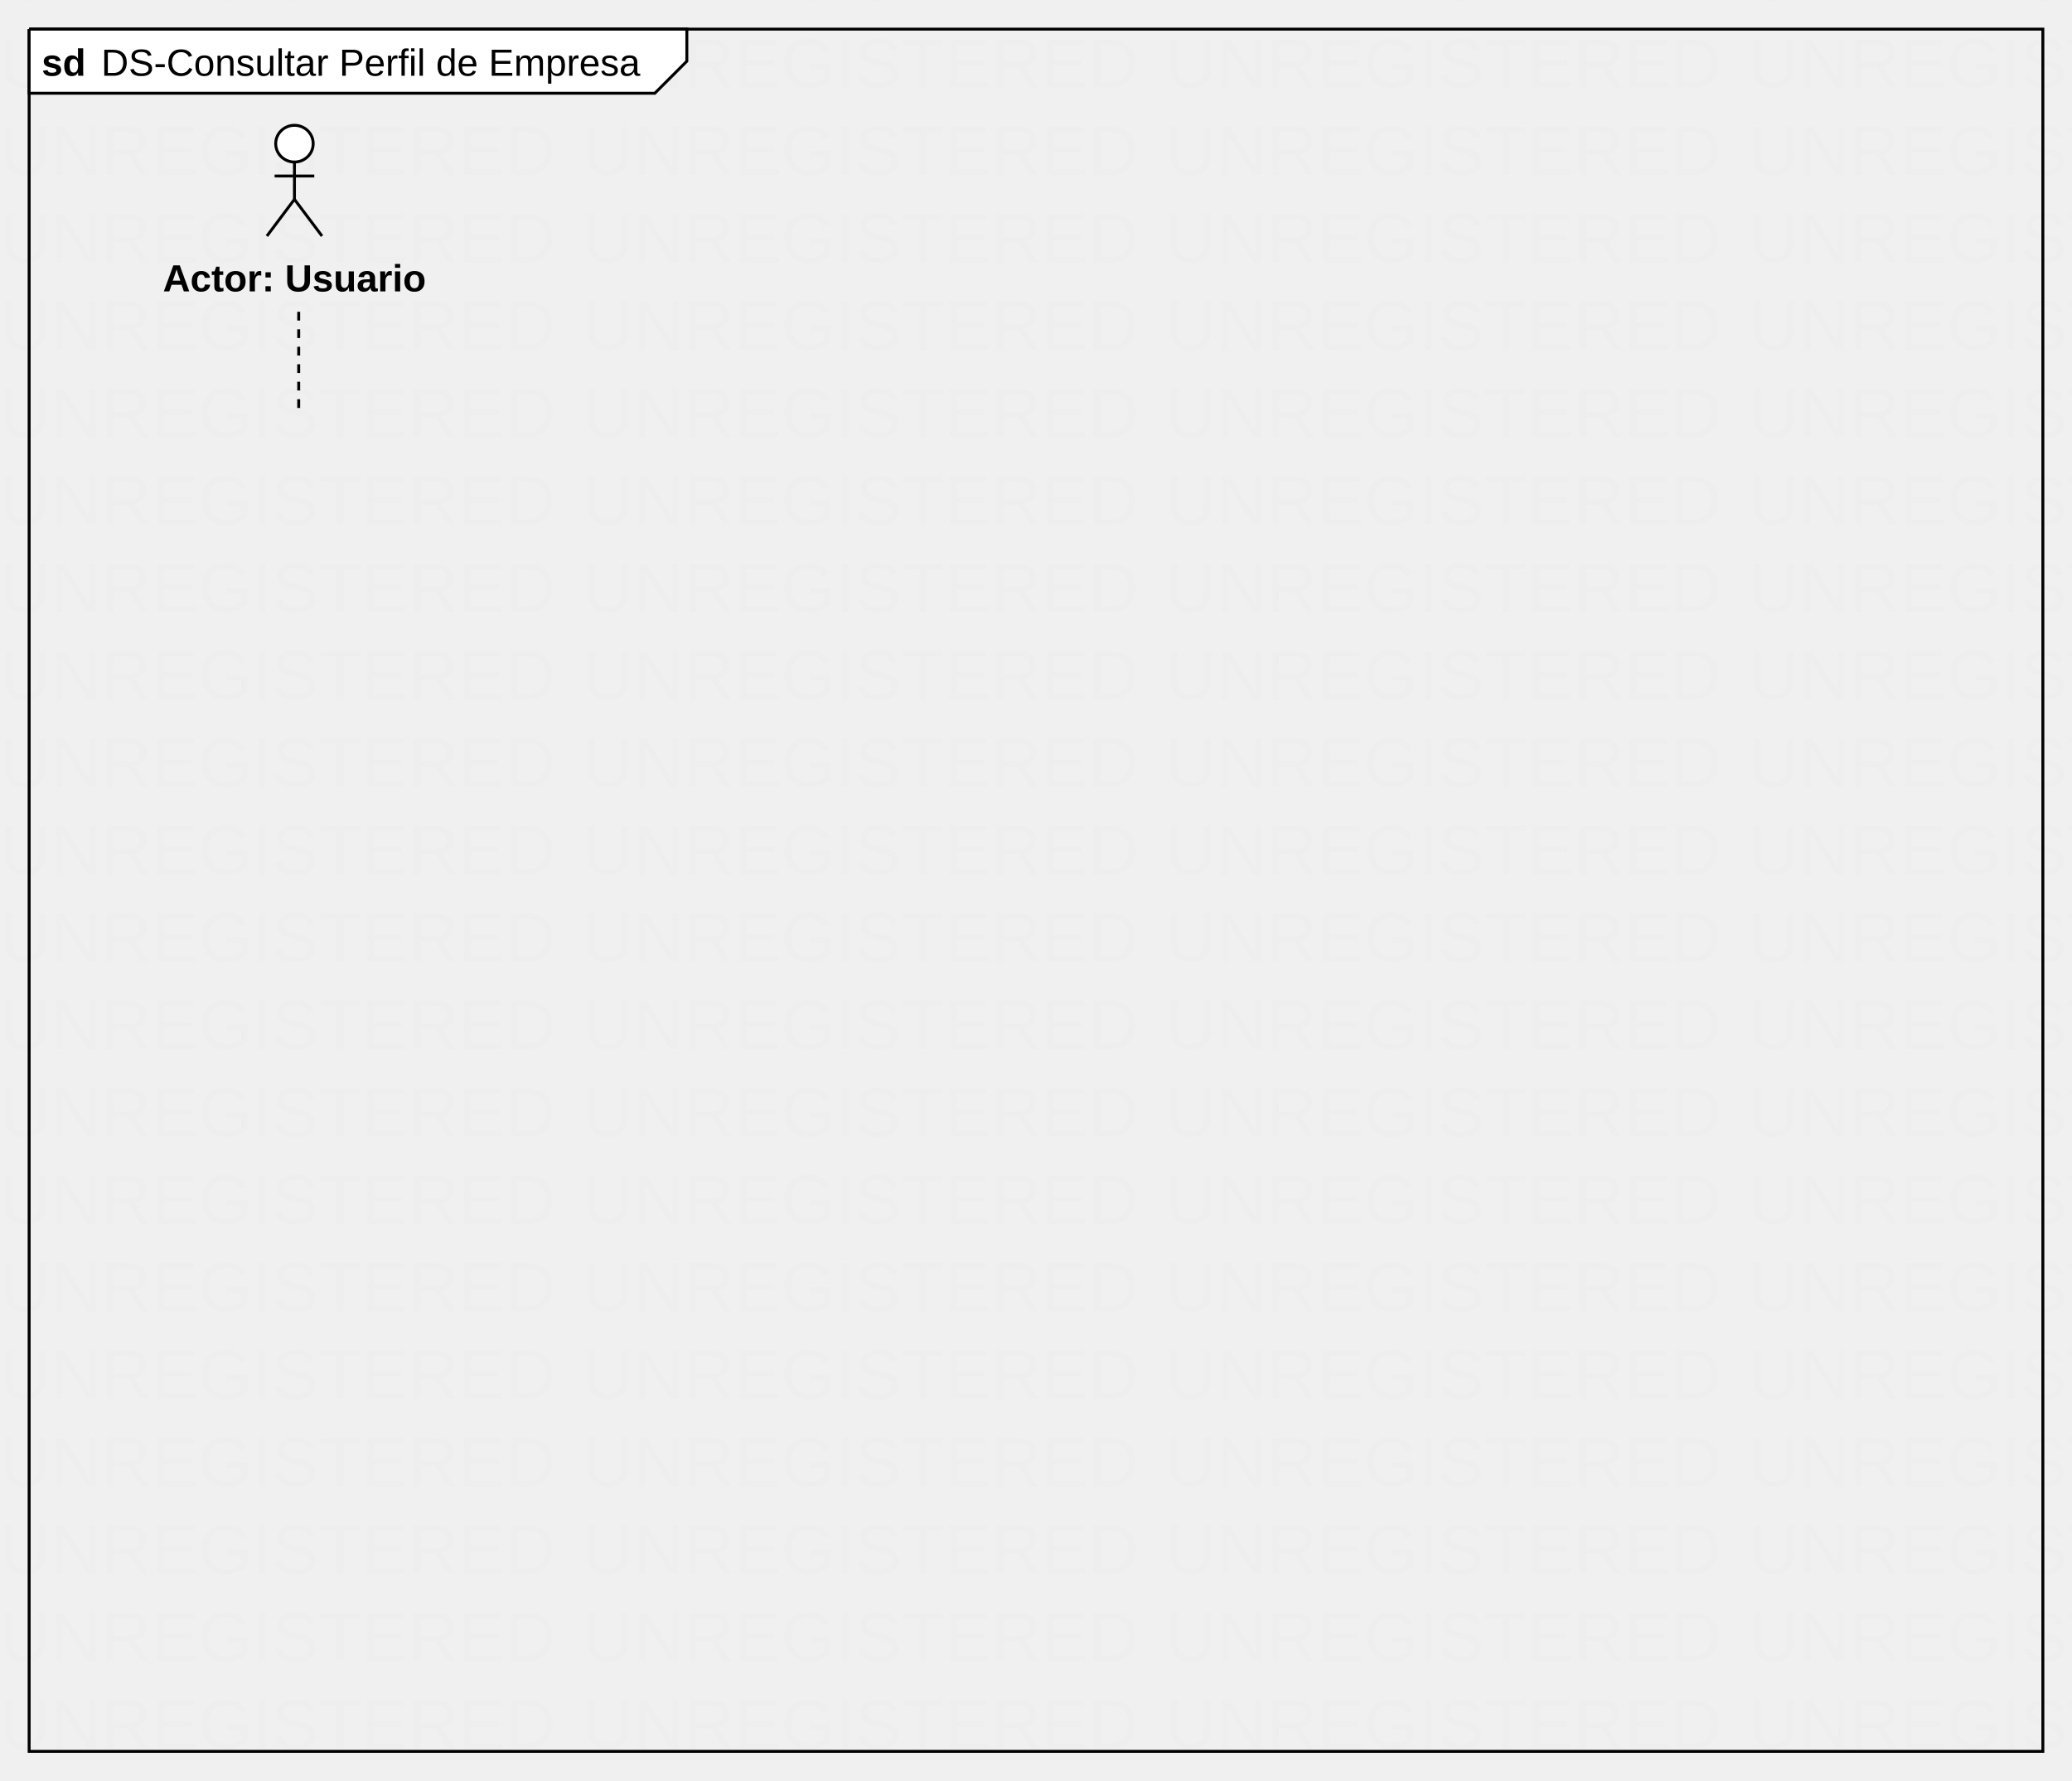
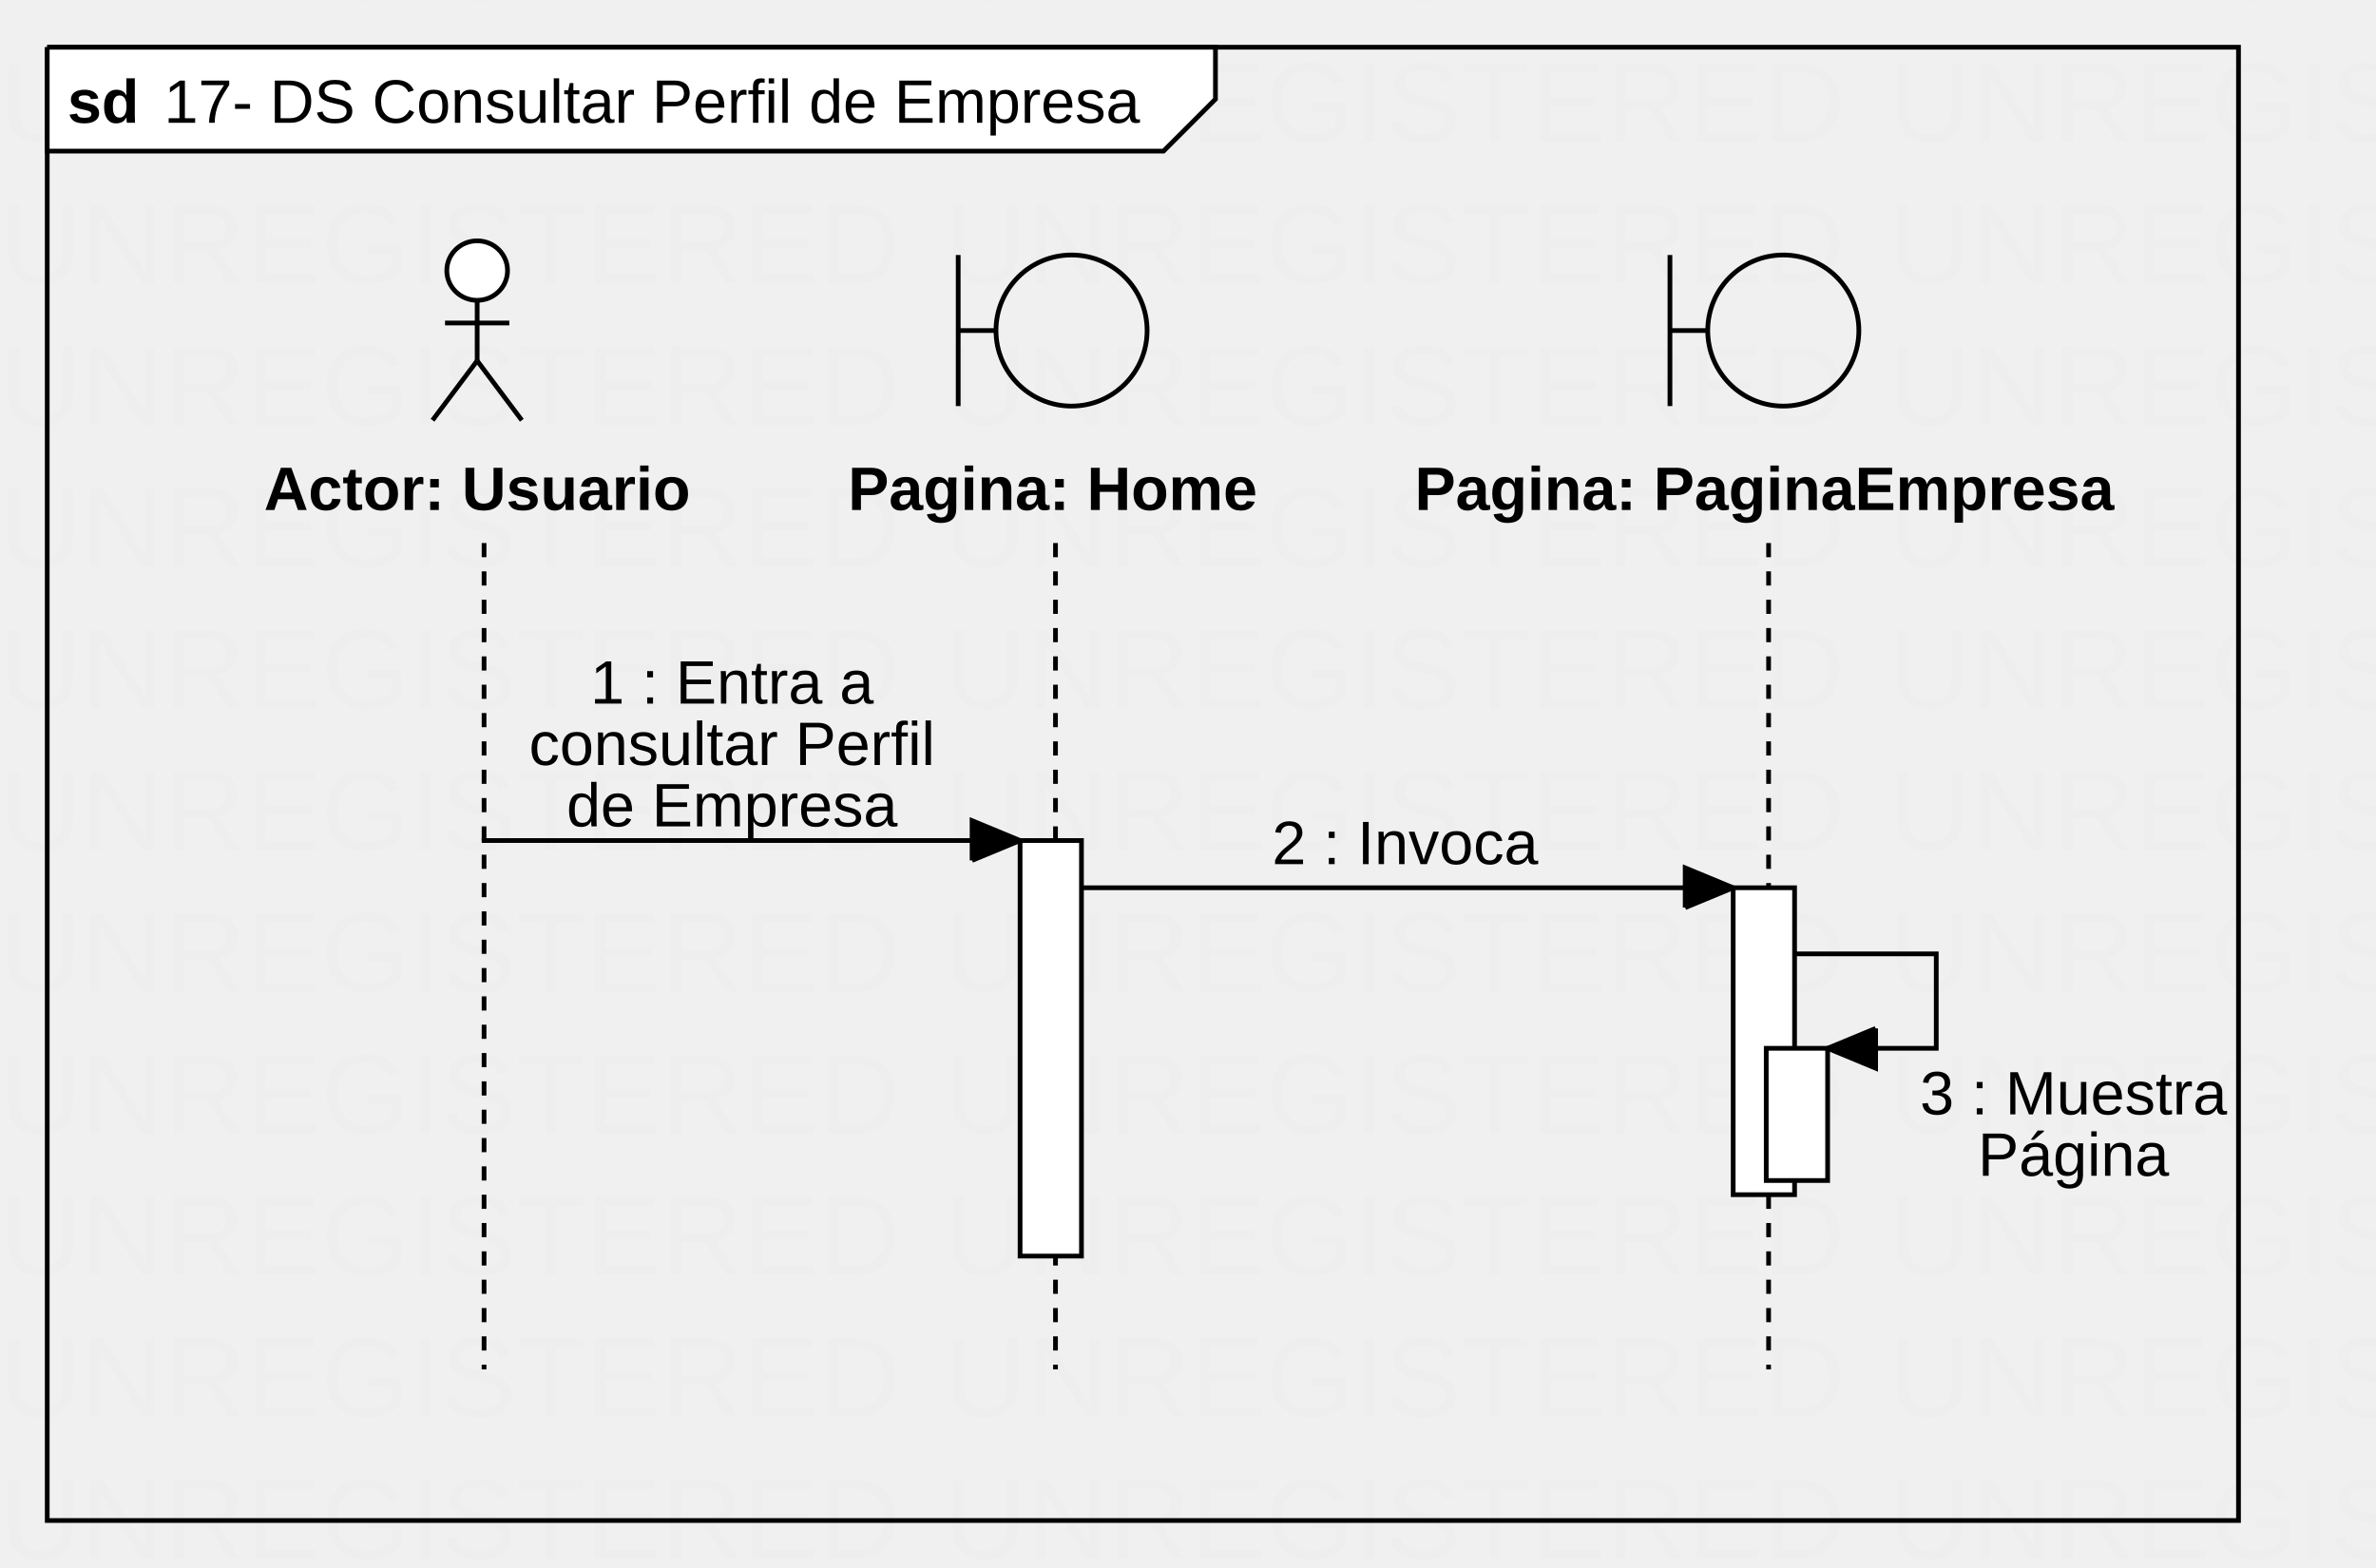
- <svg xmlns="http://www.w3.org/2000/svg" version="1.1" width="711" height="611">
+ <svg xmlns="http://www.w3.org/2000/svg" version="1.1" width="503.116" height="332">
  <defs />
  <g>
    <text fill="#eeeeee" stroke="none" font-family="Arial" font-size="24px" font-style="normal" font-weight="normal" text-decoration="none" x="0" y="0">UNREGISTERED</text>
    <text fill="#eeeeee" stroke="none" font-family="Arial" font-size="24px" font-style="normal" font-weight="normal" text-decoration="none" x="0" y="30">UNREGISTERED</text>
    <text fill="#eeeeee" stroke="none" font-family="Arial" font-size="24px" font-style="normal" font-weight="normal" text-decoration="none" x="0" y="60">UNREGISTERED</text>
    <text fill="#eeeeee" stroke="none" font-family="Arial" font-size="24px" font-style="normal" font-weight="normal" text-decoration="none" x="0" y="90">UNREGISTERED</text>
    <text fill="#eeeeee" stroke="none" font-family="Arial" font-size="24px" font-style="normal" font-weight="normal" text-decoration="none" x="0" y="120">UNREGISTERED</text>
    <text fill="#eeeeee" stroke="none" font-family="Arial" font-size="24px" font-style="normal" font-weight="normal" text-decoration="none" x="0" y="150">UNREGISTERED</text>
    <text fill="#eeeeee" stroke="none" font-family="Arial" font-size="24px" font-style="normal" font-weight="normal" text-decoration="none" x="0" y="180">UNREGISTERED</text>
    <text fill="#eeeeee" stroke="none" font-family="Arial" font-size="24px" font-style="normal" font-weight="normal" text-decoration="none" x="0" y="210">UNREGISTERED</text>
    <text fill="#eeeeee" stroke="none" font-family="Arial" font-size="24px" font-style="normal" font-weight="normal" text-decoration="none" x="0" y="240">UNREGISTERED</text>
    <text fill="#eeeeee" stroke="none" font-family="Arial" font-size="24px" font-style="normal" font-weight="normal" text-decoration="none" x="0" y="270">UNREGISTERED</text>
    <text fill="#eeeeee" stroke="none" font-family="Arial" font-size="24px" font-style="normal" font-weight="normal" text-decoration="none" x="0" y="300">UNREGISTERED</text>
    <text fill="#eeeeee" stroke="none" font-family="Arial" font-size="24px" font-style="normal" font-weight="normal" text-decoration="none" x="0" y="330">UNREGISTERED</text>
-     <text fill="#eeeeee" stroke="none" font-family="Arial" font-size="24px" font-style="normal" font-weight="normal" text-decoration="none" x="0" y="360">UNREGISTERED</text>
-     <text fill="#eeeeee" stroke="none" font-family="Arial" font-size="24px" font-style="normal" font-weight="normal" text-decoration="none" x="0" y="390">UNREGISTERED</text>
-     <text fill="#eeeeee" stroke="none" font-family="Arial" font-size="24px" font-style="normal" font-weight="normal" text-decoration="none" x="0" y="420">UNREGISTERED</text>
-     <text fill="#eeeeee" stroke="none" font-family="Arial" font-size="24px" font-style="normal" font-weight="normal" text-decoration="none" x="0" y="450">UNREGISTERED</text>
-     <text fill="#eeeeee" stroke="none" font-family="Arial" font-size="24px" font-style="normal" font-weight="normal" text-decoration="none" x="0" y="480">UNREGISTERED</text>
-     <text fill="#eeeeee" stroke="none" font-family="Arial" font-size="24px" font-style="normal" font-weight="normal" text-decoration="none" x="0" y="510">UNREGISTERED</text>
-     <text fill="#eeeeee" stroke="none" font-family="Arial" font-size="24px" font-style="normal" font-weight="normal" text-decoration="none" x="0" y="540">UNREGISTERED</text>
-     <text fill="#eeeeee" stroke="none" font-family="Arial" font-size="24px" font-style="normal" font-weight="normal" text-decoration="none" x="0" y="570">UNREGISTERED</text>
-     <text fill="#eeeeee" stroke="none" font-family="Arial" font-size="24px" font-style="normal" font-weight="normal" text-decoration="none" x="0" y="600">UNREGISTERED</text>
    <text fill="#eeeeee" stroke="none" font-family="Arial" font-size="24px" font-style="normal" font-weight="normal" text-decoration="none" x="200" y="0">UNREGISTERED</text>
    <text fill="#eeeeee" stroke="none" font-family="Arial" font-size="24px" font-style="normal" font-weight="normal" text-decoration="none" x="200" y="30">UNREGISTERED</text>
    <text fill="#eeeeee" stroke="none" font-family="Arial" font-size="24px" font-style="normal" font-weight="normal" text-decoration="none" x="200" y="60">UNREGISTERED</text>
    <text fill="#eeeeee" stroke="none" font-family="Arial" font-size="24px" font-style="normal" font-weight="normal" text-decoration="none" x="200" y="90">UNREGISTERED</text>
    <text fill="#eeeeee" stroke="none" font-family="Arial" font-size="24px" font-style="normal" font-weight="normal" text-decoration="none" x="200" y="120">UNREGISTERED</text>
    <text fill="#eeeeee" stroke="none" font-family="Arial" font-size="24px" font-style="normal" font-weight="normal" text-decoration="none" x="200" y="150">UNREGISTERED</text>
    <text fill="#eeeeee" stroke="none" font-family="Arial" font-size="24px" font-style="normal" font-weight="normal" text-decoration="none" x="200" y="180">UNREGISTERED</text>
    <text fill="#eeeeee" stroke="none" font-family="Arial" font-size="24px" font-style="normal" font-weight="normal" text-decoration="none" x="200" y="210">UNREGISTERED</text>
    <text fill="#eeeeee" stroke="none" font-family="Arial" font-size="24px" font-style="normal" font-weight="normal" text-decoration="none" x="200" y="240">UNREGISTERED</text>
    <text fill="#eeeeee" stroke="none" font-family="Arial" font-size="24px" font-style="normal" font-weight="normal" text-decoration="none" x="200" y="270">UNREGISTERED</text>
    <text fill="#eeeeee" stroke="none" font-family="Arial" font-size="24px" font-style="normal" font-weight="normal" text-decoration="none" x="200" y="300">UNREGISTERED</text>
    <text fill="#eeeeee" stroke="none" font-family="Arial" font-size="24px" font-style="normal" font-weight="normal" text-decoration="none" x="200" y="330">UNREGISTERED</text>
-     <text fill="#eeeeee" stroke="none" font-family="Arial" font-size="24px" font-style="normal" font-weight="normal" text-decoration="none" x="200" y="360">UNREGISTERED</text>
-     <text fill="#eeeeee" stroke="none" font-family="Arial" font-size="24px" font-style="normal" font-weight="normal" text-decoration="none" x="200" y="390">UNREGISTERED</text>
-     <text fill="#eeeeee" stroke="none" font-family="Arial" font-size="24px" font-style="normal" font-weight="normal" text-decoration="none" x="200" y="420">UNREGISTERED</text>
-     <text fill="#eeeeee" stroke="none" font-family="Arial" font-size="24px" font-style="normal" font-weight="normal" text-decoration="none" x="200" y="450">UNREGISTERED</text>
-     <text fill="#eeeeee" stroke="none" font-family="Arial" font-size="24px" font-style="normal" font-weight="normal" text-decoration="none" x="200" y="480">UNREGISTERED</text>
-     <text fill="#eeeeee" stroke="none" font-family="Arial" font-size="24px" font-style="normal" font-weight="normal" text-decoration="none" x="200" y="510">UNREGISTERED</text>
-     <text fill="#eeeeee" stroke="none" font-family="Arial" font-size="24px" font-style="normal" font-weight="normal" text-decoration="none" x="200" y="540">UNREGISTERED</text>
-     <text fill="#eeeeee" stroke="none" font-family="Arial" font-size="24px" font-style="normal" font-weight="normal" text-decoration="none" x="200" y="570">UNREGISTERED</text>
-     <text fill="#eeeeee" stroke="none" font-family="Arial" font-size="24px" font-style="normal" font-weight="normal" text-decoration="none" x="200" y="600">UNREGISTERED</text>
    <text fill="#eeeeee" stroke="none" font-family="Arial" font-size="24px" font-style="normal" font-weight="normal" text-decoration="none" x="400" y="0">UNREGISTERED</text>
    <text fill="#eeeeee" stroke="none" font-family="Arial" font-size="24px" font-style="normal" font-weight="normal" text-decoration="none" x="400" y="30">UNREGISTERED</text>
    <text fill="#eeeeee" stroke="none" font-family="Arial" font-size="24px" font-style="normal" font-weight="normal" text-decoration="none" x="400" y="60">UNREGISTERED</text>
    <text fill="#eeeeee" stroke="none" font-family="Arial" font-size="24px" font-style="normal" font-weight="normal" text-decoration="none" x="400" y="90">UNREGISTERED</text>
    <text fill="#eeeeee" stroke="none" font-family="Arial" font-size="24px" font-style="normal" font-weight="normal" text-decoration="none" x="400" y="120">UNREGISTERED</text>
    <text fill="#eeeeee" stroke="none" font-family="Arial" font-size="24px" font-style="normal" font-weight="normal" text-decoration="none" x="400" y="150">UNREGISTERED</text>
    <text fill="#eeeeee" stroke="none" font-family="Arial" font-size="24px" font-style="normal" font-weight="normal" text-decoration="none" x="400" y="180">UNREGISTERED</text>
    <text fill="#eeeeee" stroke="none" font-family="Arial" font-size="24px" font-style="normal" font-weight="normal" text-decoration="none" x="400" y="210">UNREGISTERED</text>
    <text fill="#eeeeee" stroke="none" font-family="Arial" font-size="24px" font-style="normal" font-weight="normal" text-decoration="none" x="400" y="240">UNREGISTERED</text>
    <text fill="#eeeeee" stroke="none" font-family="Arial" font-size="24px" font-style="normal" font-weight="normal" text-decoration="none" x="400" y="270">UNREGISTERED</text>
    <text fill="#eeeeee" stroke="none" font-family="Arial" font-size="24px" font-style="normal" font-weight="normal" text-decoration="none" x="400" y="300">UNREGISTERED</text>
    <text fill="#eeeeee" stroke="none" font-family="Arial" font-size="24px" font-style="normal" font-weight="normal" text-decoration="none" x="400" y="330">UNREGISTERED</text>
-     <text fill="#eeeeee" stroke="none" font-family="Arial" font-size="24px" font-style="normal" font-weight="normal" text-decoration="none" x="400" y="360">UNREGISTERED</text>
-     <text fill="#eeeeee" stroke="none" font-family="Arial" font-size="24px" font-style="normal" font-weight="normal" text-decoration="none" x="400" y="390">UNREGISTERED</text>
-     <text fill="#eeeeee" stroke="none" font-family="Arial" font-size="24px" font-style="normal" font-weight="normal" text-decoration="none" x="400" y="420">UNREGISTERED</text>
-     <text fill="#eeeeee" stroke="none" font-family="Arial" font-size="24px" font-style="normal" font-weight="normal" text-decoration="none" x="400" y="450">UNREGISTERED</text>
-     <text fill="#eeeeee" stroke="none" font-family="Arial" font-size="24px" font-style="normal" font-weight="normal" text-decoration="none" x="400" y="480">UNREGISTERED</text>
-     <text fill="#eeeeee" stroke="none" font-family="Arial" font-size="24px" font-style="normal" font-weight="normal" text-decoration="none" x="400" y="510">UNREGISTERED</text>
-     <text fill="#eeeeee" stroke="none" font-family="Arial" font-size="24px" font-style="normal" font-weight="normal" text-decoration="none" x="400" y="540">UNREGISTERED</text>
-     <text fill="#eeeeee" stroke="none" font-family="Arial" font-size="24px" font-style="normal" font-weight="normal" text-decoration="none" x="400" y="570">UNREGISTERED</text>
-     <text fill="#eeeeee" stroke="none" font-family="Arial" font-size="24px" font-style="normal" font-weight="normal" text-decoration="none" x="400" y="600">UNREGISTERED</text>
-     <text fill="#eeeeee" stroke="none" font-family="Arial" font-size="24px" font-style="normal" font-weight="normal" text-decoration="none" x="600" y="0">UNREGISTERED</text>
-     <text fill="#eeeeee" stroke="none" font-family="Arial" font-size="24px" font-style="normal" font-weight="normal" text-decoration="none" x="600" y="30">UNREGISTERED</text>
-     <text fill="#eeeeee" stroke="none" font-family="Arial" font-size="24px" font-style="normal" font-weight="normal" text-decoration="none" x="600" y="60">UNREGISTERED</text>
-     <text fill="#eeeeee" stroke="none" font-family="Arial" font-size="24px" font-style="normal" font-weight="normal" text-decoration="none" x="600" y="90">UNREGISTERED</text>
-     <text fill="#eeeeee" stroke="none" font-family="Arial" font-size="24px" font-style="normal" font-weight="normal" text-decoration="none" x="600" y="120">UNREGISTERED</text>
-     <text fill="#eeeeee" stroke="none" font-family="Arial" font-size="24px" font-style="normal" font-weight="normal" text-decoration="none" x="600" y="150">UNREGISTERED</text>
-     <text fill="#eeeeee" stroke="none" font-family="Arial" font-size="24px" font-style="normal" font-weight="normal" text-decoration="none" x="600" y="180">UNREGISTERED</text>
-     <text fill="#eeeeee" stroke="none" font-family="Arial" font-size="24px" font-style="normal" font-weight="normal" text-decoration="none" x="600" y="210">UNREGISTERED</text>
-     <text fill="#eeeeee" stroke="none" font-family="Arial" font-size="24px" font-style="normal" font-weight="normal" text-decoration="none" x="600" y="240">UNREGISTERED</text>
-     <text fill="#eeeeee" stroke="none" font-family="Arial" font-size="24px" font-style="normal" font-weight="normal" text-decoration="none" x="600" y="270">UNREGISTERED</text>
-     <text fill="#eeeeee" stroke="none" font-family="Arial" font-size="24px" font-style="normal" font-weight="normal" text-decoration="none" x="600" y="300">UNREGISTERED</text>
-     <text fill="#eeeeee" stroke="none" font-family="Arial" font-size="24px" font-style="normal" font-weight="normal" text-decoration="none" x="600" y="330">UNREGISTERED</text>
-     <text fill="#eeeeee" stroke="none" font-family="Arial" font-size="24px" font-style="normal" font-weight="normal" text-decoration="none" x="600" y="360">UNREGISTERED</text>
-     <text fill="#eeeeee" stroke="none" font-family="Arial" font-size="24px" font-style="normal" font-weight="normal" text-decoration="none" x="600" y="390">UNREGISTERED</text>
-     <text fill="#eeeeee" stroke="none" font-family="Arial" font-size="24px" font-style="normal" font-weight="normal" text-decoration="none" x="600" y="420">UNREGISTERED</text>
-     <text fill="#eeeeee" stroke="none" font-family="Arial" font-size="24px" font-style="normal" font-weight="normal" text-decoration="none" x="600" y="450">UNREGISTERED</text>
-     <text fill="#eeeeee" stroke="none" font-family="Arial" font-size="24px" font-style="normal" font-weight="normal" text-decoration="none" x="600" y="480">UNREGISTERED</text>
-     <text fill="#eeeeee" stroke="none" font-family="Arial" font-size="24px" font-style="normal" font-weight="normal" text-decoration="none" x="600" y="510">UNREGISTERED</text>
-     <text fill="#eeeeee" stroke="none" font-family="Arial" font-size="24px" font-style="normal" font-weight="normal" text-decoration="none" x="600" y="540">UNREGISTERED</text>
-     <text fill="#eeeeee" stroke="none" font-family="Arial" font-size="24px" font-style="normal" font-weight="normal" text-decoration="none" x="600" y="570">UNREGISTERED</text>
-     <text fill="#eeeeee" stroke="none" font-family="Arial" font-size="24px" font-style="normal" font-weight="normal" text-decoration="none" x="600" y="600">UNREGISTERED</text>
-     <g transform="translate(2,2) scale(1,1)">
-       <path fill="none" stroke="#000000" d="M 8 8 L 699 8 L 699 599 L 8 599 L 8 8" stroke-miterlimit="10" />
+     <g transform="translate(2,10) scale(1,1)">
+       <path fill="none" stroke="#000000" d="M 8 0 L 472 0 L 472 312 L 8 312 L 8 0" stroke-miterlimit="10" />
    </g>
-     <g transform="translate(2,2) scale(1,1)">
-       <path fill="#ffffff" stroke="none" d="M 8 8 L 8 30 L 222.688 30 L 233.688 19 L 233.688 8 L 8 8" />
+     <g transform="translate(2,10) scale(1,1)">
+       <path fill="#ffffff" stroke="none" d="M 8 0 L 8 22 L 244.372 22 L 255.372 11 L 255.372 0 L 8 0" />
    </g>
-     <g transform="translate(2,2) scale(1,1)">
-       <path fill="none" stroke="#000000" d="M 8 8 L 8 30 L 222.688 30 L 233.688 19 L 233.688 8 L 8 8 L 8 8" stroke-miterlimit="10" />
+     <g transform="translate(2,10) scale(1,1)">
+       <path fill="none" stroke="#000000" d="M 8 0 L 8 22 L 244.372 22 L 255.372 11 L 255.372 0 L 8 0 L 8 0" stroke-miterlimit="10" />
    </g>
-     <g transform="translate(2,2) scale(1,1)">
+     <g transform="translate(2,10) scale(1,1)">
      <g>
        <path fill="none" stroke="none" />
-         <text fill="#000000" stroke="none" font-family="Arial" font-size="13px" font-style="normal" font-weight="normal" text-decoration="none" x="32.73" y="24">DS-Consultar Perfil de Empresa</text>
+         <text fill="#000000" stroke="none" font-family="Arial" font-size="13px" font-style="normal" font-weight="normal" text-decoration="none" x="32.73" y="16">17- DS Consultar Perfil de Empresa</text>
      </g>
    </g>
-     <g transform="translate(2,2) scale(1,1)">
+     <g transform="translate(2,10) scale(1,1)">
      <g>
        <path fill="none" stroke="none" />
-         <text fill="#000000" stroke="none" font-family="Arial" font-size="13px" font-style="normal" font-weight="bold" text-decoration="none" x="12.28" y="24">sd</text>
+         <text fill="#000000" stroke="none" font-family="Arial" font-size="13px" font-style="normal" font-weight="bold" text-decoration="none" x="12.28" y="16">sd</text>
      </g>
    </g>
-     <g transform="translate(2,2) scale(1,1)">
+     <g transform="translate(2,10) scale(1,1)">
      <path fill="#ffffff" stroke="none" d="M 92.61 47.3 C 92.61 43.821 95.488 41 99.039 41 C 102.59 41 105.468 43.821 105.468 47.3 C 105.468 50.779 102.59 53.6 99.039 53.6 C 95.488 53.6 92.61 50.779 92.61 47.3 Z" />
    </g>
-     <g transform="translate(2,2) scale(1,1)">
+     <g transform="translate(2,10) scale(1,1)">
      <path fill="none" stroke="#000000" d="M 92.61 47.3 C 92.61 43.821 95.488 41 99.039 41 C 102.59 41 105.468 43.821 105.468 47.3 C 105.468 50.779 102.59 53.6 99.039 53.6 C 95.488 53.6 92.61 50.779 92.61 47.3 Z" stroke-miterlimit="10" />
    </g>
-     <g transform="translate(2,2) scale(1,1)">
+     <g transform="translate(2,10) scale(1,1)">
      <path fill="none" stroke="#000000" d="M 99.039 53.6 L 99.039 66.4" stroke-miterlimit="10" />
    </g>
-     <g transform="translate(2,2) scale(1,1)">
+     <g transform="translate(2,10) scale(1,1)">
      <path fill="none" stroke="#000000" d="M 92.232 58.4 L 105.846 58.4" stroke-miterlimit="10" />
    </g>
-     <g transform="translate(2,2) scale(1,1)">
+     <g transform="translate(2,10) scale(1,1)">
      <path fill="none" stroke="#000000" d="M 99.039 66.4 L 89.585 79" stroke-miterlimit="10" />
    </g>
-     <g transform="translate(2,2) scale(1,1)">
+     <g transform="translate(2,10) scale(1,1)">
      <path fill="none" stroke="#000000" d="M 99.039 66.4 L 108.494 79" stroke-miterlimit="10" />
    </g>
-     <g transform="translate(2,2) scale(1,1)">
+     <g transform="translate(2,10) scale(1,1)">
      <g>
        <path fill="none" stroke="none" />
        <text fill="#000000" stroke="none" font-family="Arial" font-size="13px" font-style="normal" font-weight="bold" text-decoration="none" x="53.895" y="98">Actor: Usuario</text>
      </g>
    </g>
-     <g transform="translate(2,2) scale(1,1)">
-       <path fill="none" stroke="#000000" d="M 100.5 105 L 100.5 138" stroke-miterlimit="10" stroke-dasharray="3" />
+     <g transform="translate(2,10) scale(1,1)">
+       <path fill="none" stroke="#000000" d="M 100.5 105 L 100.5 280" stroke-miterlimit="10" stroke-dasharray="3" />
+     </g>
+     <g transform="translate(2,10) scale(1,1)">
+       <path fill="none" stroke="#000000" d="M 208.898 60 C 208.898 51.163 216.061 44 224.898 44 C 233.734 44 240.898 51.163 240.898 60 C 240.898 68.837 233.734 76 224.898 76 C 216.061 76 208.898 68.837 208.898 60 Z" stroke-miterlimit="10" />
+     </g>
+     <g transform="translate(2,10) scale(1,1)">
+       <path fill="none" stroke="#000000" d="M 200.898 44 L 200.898 76" stroke-miterlimit="10" />
+     </g>
+     <g transform="translate(2,10) scale(1,1)">
+       <path fill="none" stroke="#000000" d="M 200.898 60 L 208.898 60" stroke-miterlimit="10" />
+     </g>
+     <g transform="translate(2,10) scale(1,1)">
+       <g>
+         <path fill="none" stroke="none" />
+         <text fill="#000000" stroke="none" font-family="Arial" font-size="13px" font-style="normal" font-weight="bold" text-decoration="none" x="177.556" y="98">Pagina: Home</text>
+       </g>
+     </g>
+     <g transform="translate(2,10) scale(1,1)">
+       <path fill="none" stroke="#000000" d="M 221.5 105 L 221.5 280" stroke-miterlimit="10" stroke-dasharray="3" />
+     </g>
+     <g transform="translate(2,10) scale(1,1)">
+       <path fill="none" stroke="#000000" d="M 359.611 60 C 359.611 51.163 366.774 44 375.611 44 C 384.447 44 391.611 51.163 391.611 60 C 391.611 68.837 384.447 76 375.611 76 C 366.774 76 359.611 68.837 359.611 60 Z" stroke-miterlimit="10" />
+     </g>
+     <g transform="translate(2,10) scale(1,1)">
+       <path fill="none" stroke="#000000" d="M 351.611 44 L 351.611 76" stroke-miterlimit="10" />
+     </g>
+     <g transform="translate(2,10) scale(1,1)">
+       <path fill="none" stroke="#000000" d="M 351.611 60 L 359.611 60" stroke-miterlimit="10" />
+     </g>
+     <g transform="translate(2,10) scale(1,1)">
+       <g>
+         <path fill="none" stroke="none" />
+         <text fill="#000000" stroke="none" font-family="Arial" font-size="13px" font-style="normal" font-weight="bold" text-decoration="none" x="297.556" y="98">Pagina: PaginaEmpresa</text>
+       </g>
+     </g>
+     <g transform="translate(2,10) scale(1,1)">
+       <path fill="none" stroke="#000000" d="M 372.5 105 L 372.5 280" stroke-miterlimit="10" stroke-dasharray="3" />
+     </g>
+     <g transform="translate(2,10) scale(1,1)">
+       <path fill="none" stroke="#000000" d="M 100 168 L 214 168" stroke-miterlimit="10" />
+     </g>
+     <g transform="translate(2,10) scale(1,1)">
+       <path fill="#000000" stroke="none" d="M 203.837 172.21 L 214 168 L 203.837 163.79" />
+     </g>
+     <g transform="translate(2,10) scale(1,1)">
+       <path fill="none" stroke="#000000" d="M 203.837 172.21 L 214 168 L 203.837 163.79 L 203.837 172.21" stroke-miterlimit="10" />
+     </g>
+     <g transform="translate(2,10) scale(1,1)">
+       <g>
+         <path fill="none" stroke="none" />
+         <text fill="#000000" stroke="none" font-family="Arial" font-size="13px" font-style="normal" font-weight="normal" text-decoration="none" x="123.01" y="139">1 : Entra a</text>
+         <text fill="#000000" stroke="none" font-family="Arial" font-size="13px" font-style="normal" font-weight="normal" text-decoration="none" x="110.01" y="152">consultar Perfil</text>
+         <text fill="#000000" stroke="none" font-family="Arial" font-size="13px" font-style="normal" font-weight="normal" text-decoration="none" x="117.955" y="165">de Empresa</text>
+       </g>
+     </g>
+     <g transform="translate(2,10) scale(1,1)">
+       <rect fill="#ffffff" stroke="none" x="214" y="168" width="13" height="88" />
+     </g>
+     <g transform="translate(2,10) scale(1,1)">
+       <path fill="none" stroke="#000000" d="M 214 168 L 227 168 L 227 256 L 214 256 L 214 168 Z Z" stroke-miterlimit="10" />
+     </g>
+     <g transform="translate(2,10) scale(1,1)">
+       <path fill="none" stroke="#000000" d="M 227 178 L 365 178" stroke-miterlimit="10" />
+     </g>
+     <g transform="translate(2,10) scale(1,1)">
+       <path fill="#000000" stroke="none" d="M 354.837 182.21 L 365 178 L 354.837 173.79" />
+     </g>
+     <g transform="translate(2,10) scale(1,1)">
+       <path fill="none" stroke="#000000" d="M 354.837 182.21 L 365 178 L 354.837 173.79 L 354.837 182.21" stroke-miterlimit="10" />
+     </g>
+     <g transform="translate(2,10) scale(1,1)">
+       <g>
+         <path fill="none" stroke="none" />
+         <text fill="#000000" stroke="none" font-family="Arial" font-size="13px" font-style="normal" font-weight="normal" text-decoration="none" x="267.339" y="173">2 : Invoca</text>
+       </g>
+     </g>
+     <g transform="translate(2,10) scale(1,1)">
+       <rect fill="#ffffff" stroke="none" x="365" y="178" width="13" height="65" />
+     </g>
+     <g transform="translate(2,10) scale(1,1)">
+       <path fill="none" stroke="#000000" d="M 365 178 L 378 178 L 378 243 L 365 243 L 365 178 Z Z" stroke-miterlimit="10" />
+     </g>
+     <g transform="translate(2,10) scale(1,1)">
+       <path fill="none" stroke="#000000" d="M 378 192 L 408 192 L 408 212 L 385 212" stroke-miterlimit="10" />
+     </g>
+     <g transform="translate(2,10) scale(1,1)">
+       <path fill="#000000" stroke="none" d="M 395.163 207.79 L 385 212 L 395.163 216.21" />
+     </g>
+     <g transform="translate(2,10) scale(1,1)">
+       <path fill="none" stroke="#000000" d="M 395.163 207.79 L 385 212 L 395.163 216.21 L 395.163 207.79" stroke-miterlimit="10" />
+     </g>
+     <g transform="translate(2,10) scale(1,1)">
+       <g>
+         <path fill="none" stroke="none" />
+         <text fill="#000000" stroke="none" font-family="Arial" font-size="13px" font-style="normal" font-weight="normal" text-decoration="none" x="404.545" y="226">3 : Muestra</text>
+         <text fill="#000000" stroke="none" font-family="Arial" font-size="13px" font-style="normal" font-weight="normal" text-decoration="none" x="416.819" y="239">Página</text>
+       </g>
+     </g>
+     <g transform="translate(2,10) scale(1,1)">
+       <rect fill="#ffffff" stroke="none" x="372" y="212" width="13" height="28" />
+     </g>
+     <g transform="translate(2,10) scale(1,1)">
+       <path fill="none" stroke="#000000" d="M 372 212 L 385 212 L 385 240 L 372 240 L 372 212 Z Z" stroke-miterlimit="10" />
    </g>
  </g>
</svg>
